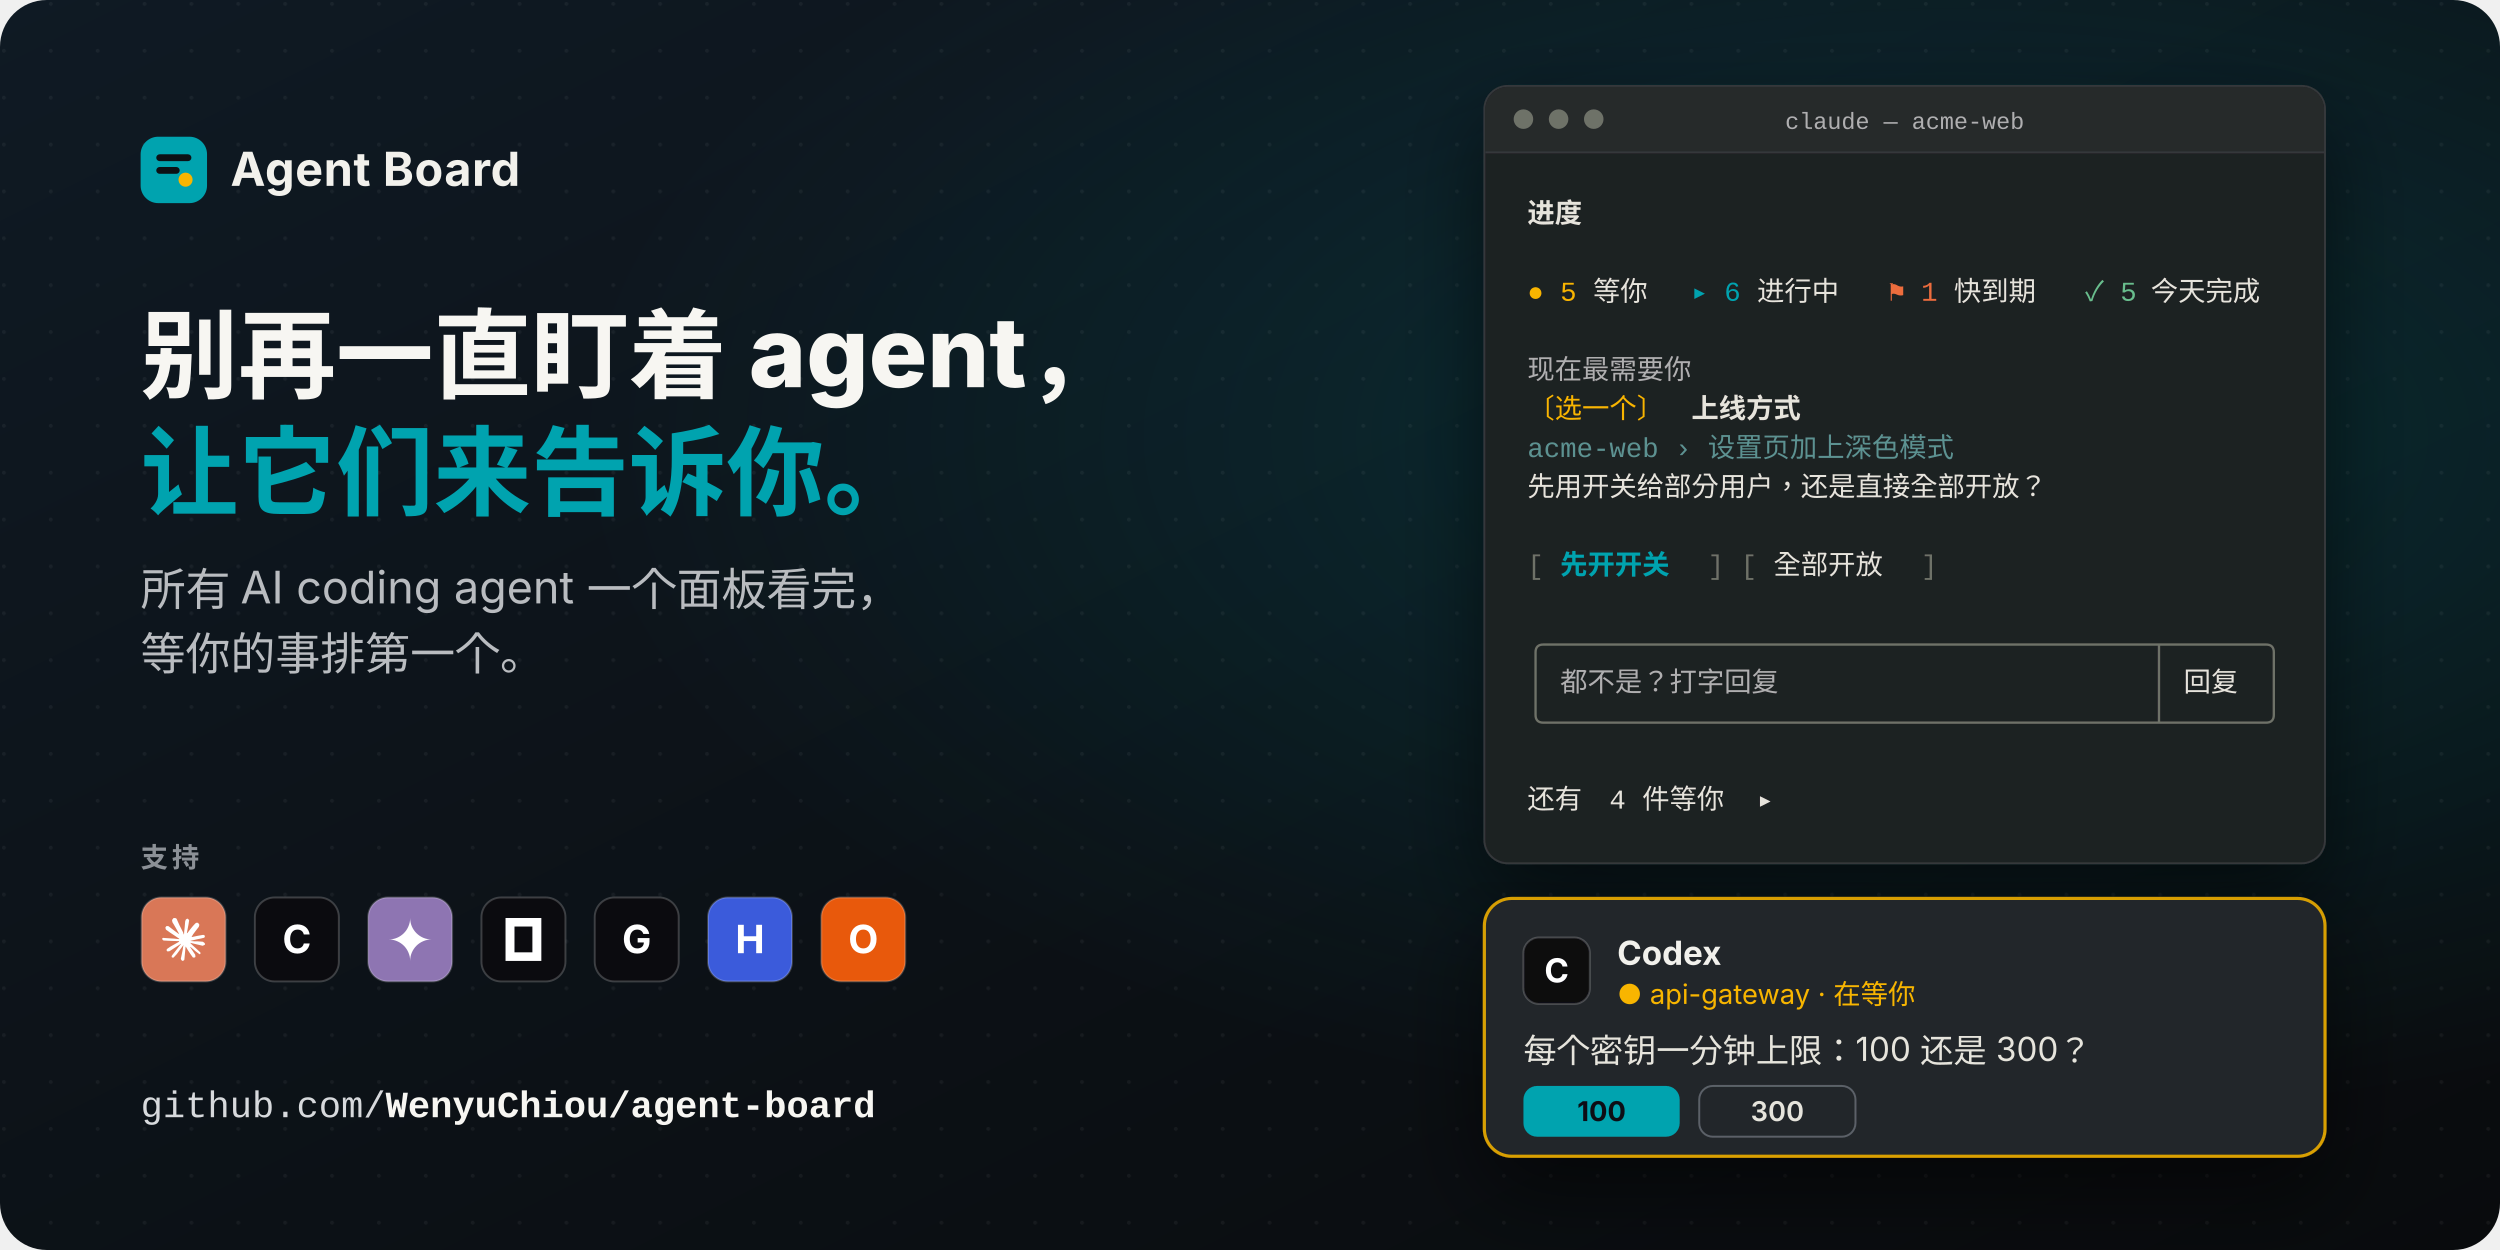
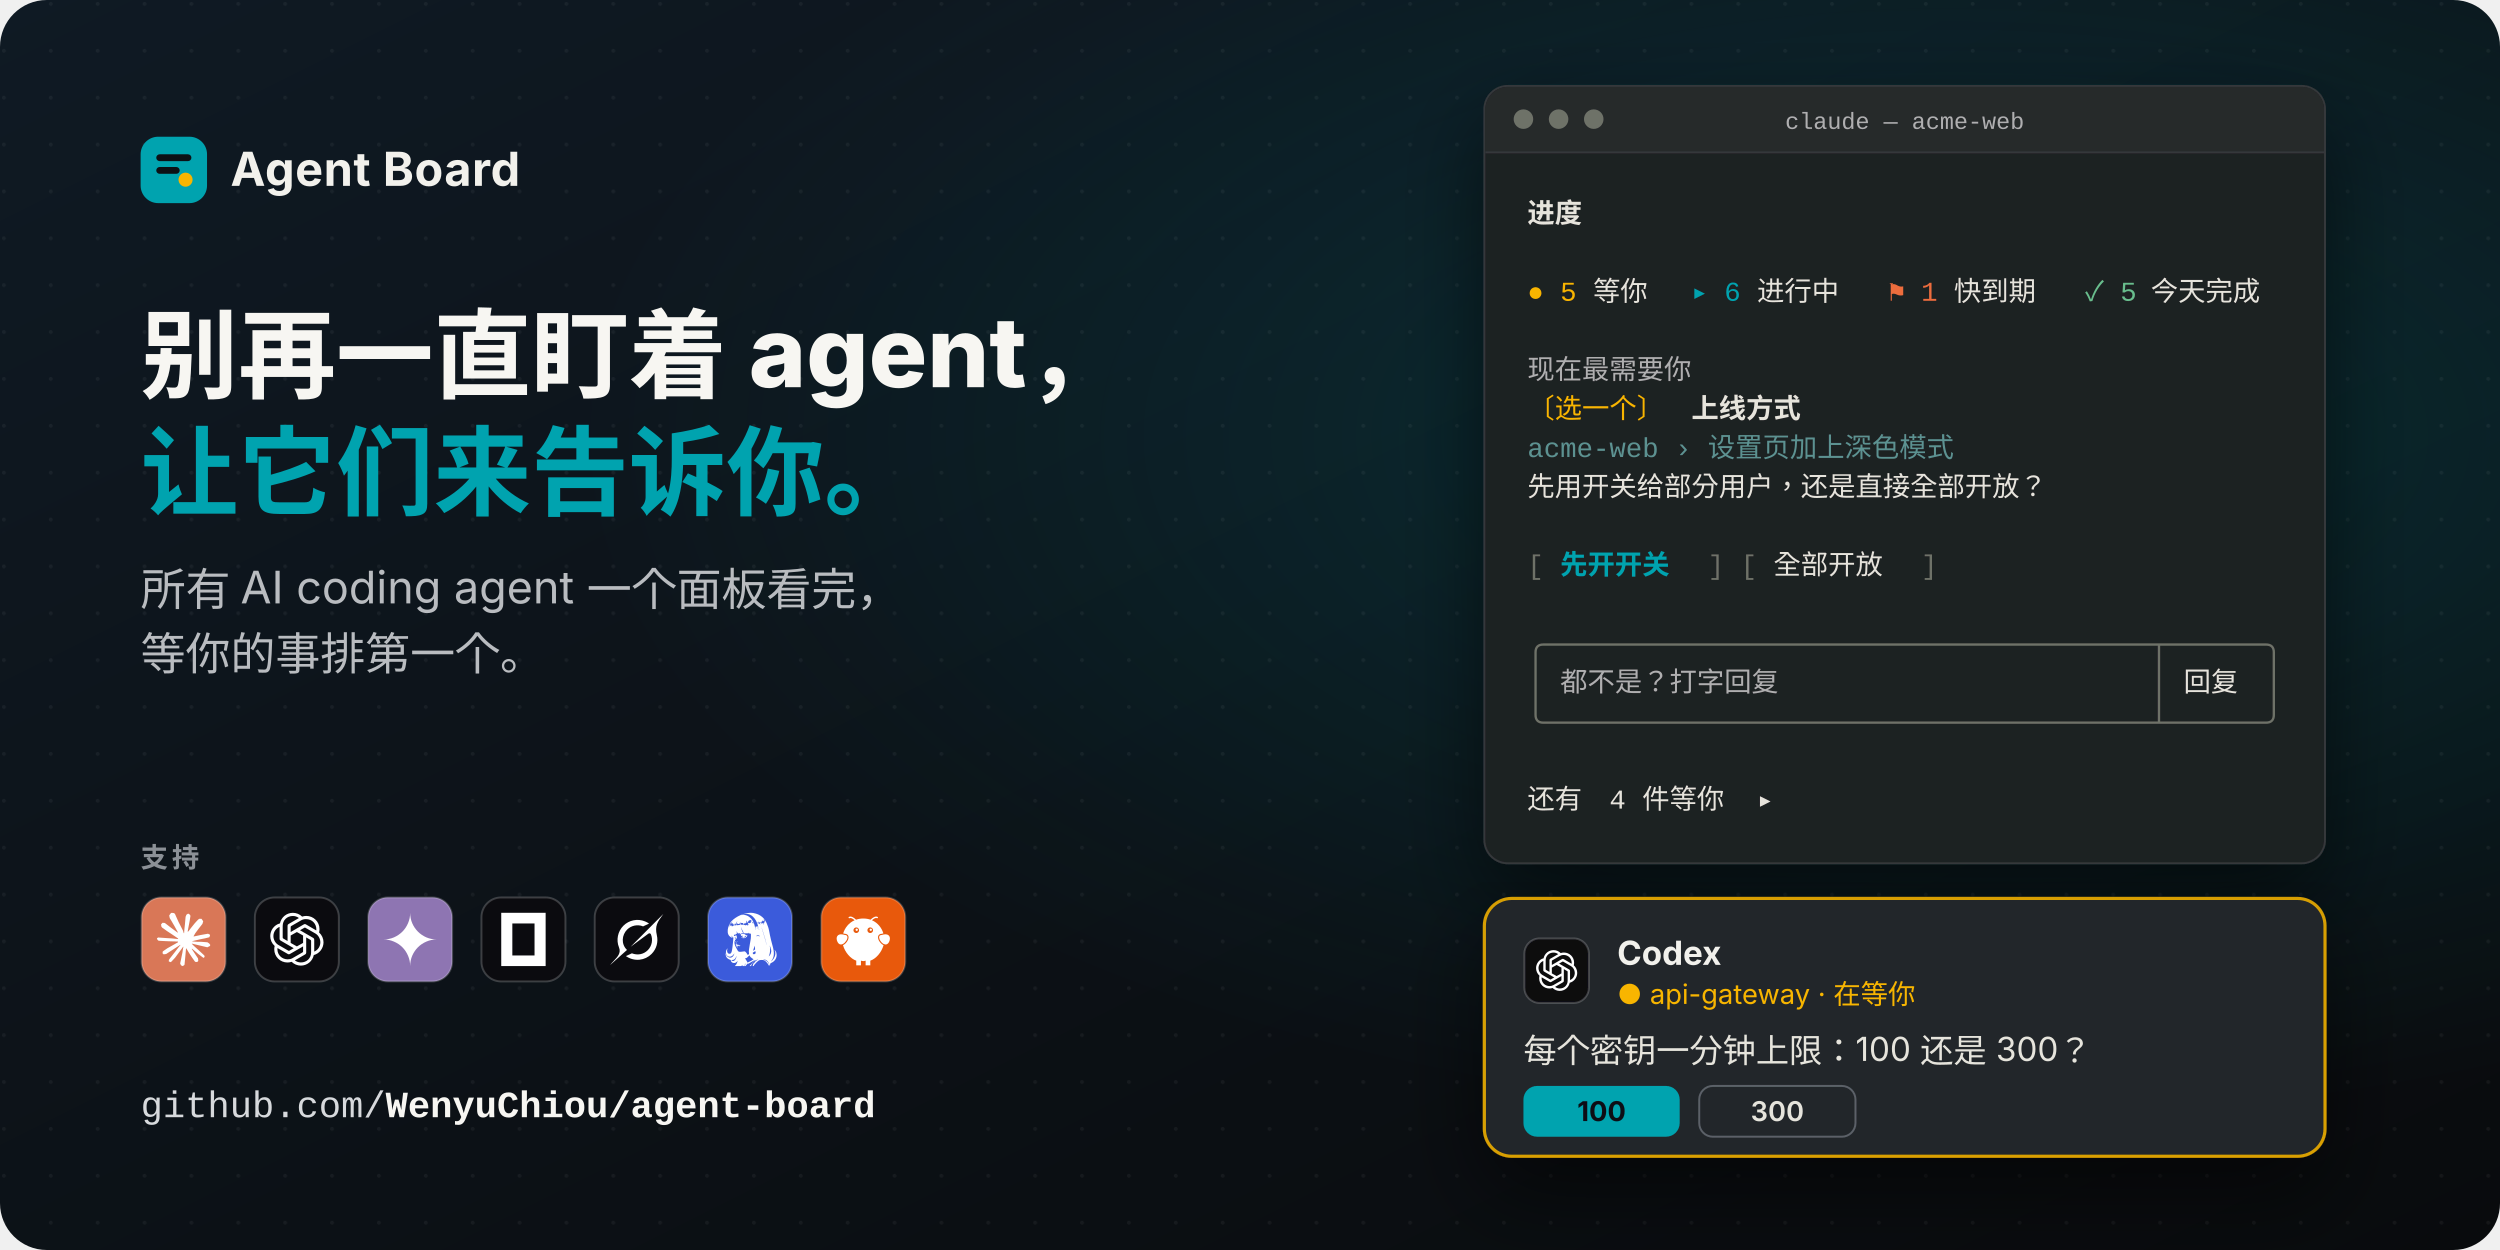
<svg xmlns="http://www.w3.org/2000/svg" width="1280" height="640" viewBox="0 0 1280 640" role="img" aria-label="Agent Board: 别再一直盯着 agent， 让它们来告诉你。">
  <defs>
    <linearGradient id="sky" x1="0" y1="0" x2="1" y2="1">
      <stop offset="0" stop-color="#0f1a24" />
      <stop offset="0.55" stop-color="#0c1116" />
      <stop offset="1" stop-color="#090b0d" />
    </linearGradient>
    <radialGradient id="glow" cx="0.78" cy="0.35" r="0.55">
      <stop offset="0" stop-color="#00A3AF" stop-opacity="0.2" />
      <stop offset="1" stop-color="#00A3AF" stop-opacity="0" />
    </radialGradient>
    <pattern id="dots" width="24" height="24" patternUnits="userSpaceOnUse">
      <circle cx="2" cy="2" r="1" fill="#fff" fill-opacity="0.05" />
    </pattern>
    <filter id="lift" x="-20%" y="-20%" width="140%" height="160%">
      <feDropShadow dx="0" dy="18" stdDeviation="22" flood-color="#000" flood-opacity="0.55" />
    </filter>
    <clipPath id="edge">
      <rect width="1280" height="640" rx="24" />
    </clipPath>
  </defs>
  <g clip-path="url(#edge)" font-family="-apple-system, BlinkMacSystemFont, 'Segoe UI', 'Noto Sans TC', 'Noto Sans SC', 'PingFang TC', 'Microsoft JhengHei', 'Microsoft YaHei', sans-serif">
    <rect width="1280" height="640" fill="url(#sky)" />
    <rect width="1280" height="640" fill="url(#glow)" />
    <rect width="1280" height="640" fill="url(#dots)" />
    <g transform="translate(72 70) scale(1)">
      <rect width="34" height="34" rx="9" fill="#00A3AF" />
      <rect x="8" y="9" width="18" height="3.5" rx="1.75" fill="#0c1116" />
      <rect x="8" y="15.5" width="12" height="3.5" rx="1.75" fill="#0c1116" />
      <circle cx="23" cy="22" r="3.6" fill="#F8B500" />
    </g>
    <text x="118" y="95.16" font-family="-apple-system, BlinkMacSystemFont, 'Segoe UI', 'Noto Sans TC', 'Noto Sans SC', 'PingFang TC', 'Microsoft JhengHei', 'Microsoft YaHei', sans-serif" font-size="24" font-weight="700" fill="#f2f1ec" letter-spacing="0.3">Agent Board</text>
    <text x="72" y="200" font-size="50" font-weight="800" fill="#f7f6f2">别再一直盯着 agent，</text>
    <text x="72" y="260" font-size="50" font-weight="800" fill="#00A3AF">让它们来告诉你。</text>
    <text x="72" y="310" font-size="23" fill="#b9bcc0">所有 AI coding agent 一个面板看完，</text>
    <text x="72" y="343" font-size="23" fill="#b9bcc0">等你的事排第一个。</text>
    <text x="72" y="444" font-size="14" font-weight="700" letter-spacing="2" fill="#8b9096">支持</text>
    <rect x="72.5" y="459.5" width="43" height="43" rx="10.12" fill="#D97757" stroke="#fff" stroke-opacity="0.2" />
-     <path transform="translate(83 470) scale(0.9166667)" fill="#fff" d="m4.714 15.956 4.717-2.647.079-.231-.079-.128h-.231l-.789-.049-2.696-.073-2.337-.097-2.265-.121-.571-.121-.534-.704.055-.352.48-.322.686.061 1.518.103 2.277.158 1.651.097 2.447.255h.389l.055-.158-.134-.097-.103-.097L6.973 9.836l-2.55-1.688-1.336-.971-.723-.492-.364-.461-.158-1.008.656-.723.88.061.225.061.892.686 1.906 1.475 2.489 1.834.364.303.146-.103.018-.073-.164-.273-1.354-2.447-1.445-2.489-.643-1.032-.17-.619c-.061-.255-.103-.467-.103-.729L6.287.134 6.7 0l.996.134.419.364.619 1.415 1.002 2.228 1.554 3.03.455.898.243.832.091.255h.158v-.146l.128-1.706.237-2.095.231-2.696.079-.759.376-.911.747-.492.583.279.48.686-.067.443-.285 1.852-.559 2.902-.364 1.943h.212l.243-.243.984-1.305 1.651-2.064.729-.82.85-.905.546-.431h1.032l.759 1.129-.34 1.166-1.062 1.348-.88 1.141-1.263 1.7-.789 1.36.073.109.188-.018 2.853-.607 1.542-.279 1.84-.316.832.389.091.395-.328.807-1.967.486-2.307.461-3.436.814-.043.03.049.061 1.548.146.662.036h1.621l3.018.225.789.522.474.638-.079.486-1.214.619-1.639-.389-3.825-.911-1.311-.328h-.182v.109l1.093 1.069 2.003 1.809 2.507 2.331.128.577-.322.455-.34-.049-2.204-1.657-.85-.747-1.925-1.621h-.128v.17l.443.65 2.344 3.521.121 1.081-.17.352-.607.212-.668-.121-1.372-1.925L14.38 17.959l-1.141-1.943-.14.079-.674 7.255-.316.37-.729.279-.607-.461-.322-.747.322-1.475.389-1.925.316-1.53.285-1.9.17-.631-.012-.043-.14.018-1.433 1.967-2.18 2.945-1.724 1.846-.413.164-.716-.37.067-.662.401-.589 2.386-3.036 1.439-1.882.929-1.087-.006-.158h-.055l-6.338 4.116-1.129.146-.486-.455.061-.747.231-.243 1.906-1.311Z" />
+     <g transform="translate(80.36 467.36) scale(1.1367)" fill="#fff">
+       <path d="m4.714 15.956 4.717-2.647.079-.231-.079-.128h-.231l-.789-.049-2.696-.073-2.337-.097-2.265-.121-.571-.121-.534-.704.055-.352.48-.322.686.061 1.518.103 2.277.158 1.651.097 2.447.255h.389l.055-.158-.134-.097-.103-.097L6.973 9.836l-2.55-1.688-1.336-.971-.723-.492-.364-.461-.158-1.008.656-.723.88.061.225.061.892.686 1.906 1.475 2.489 1.834.364.303.146-.103.018-.073-.164-.273-1.354-2.447-1.445-2.489-.643-1.032-.17-.619c-.061-.255-.103-.467-.103-.729L6.287.134 6.7 0l.996.134.419.364.619 1.415 1.002 2.228 1.554 3.03.455.898.243.832.091.255h.158v-.146l.128-1.706.237-2.095.231-2.696.079-.759.376-.911.747-.492.583.279.48.686-.067.443-.285 1.852-.559 2.902-.364 1.943h.212l.243-.243.984-1.305 1.651-2.064.729-.82.85-.905.546-.431h1.032l.759 1.129-.34 1.166-1.062 1.348-.88 1.141-1.263 1.7-.789 1.36.073.109.188-.018 2.853-.607 1.542-.279 1.84-.316.832.389.091.395-.328.807-1.967.486-2.307.461-3.436.814-.043.03.049.061 1.548.146.662.036h1.621l3.018.225.789.522.474.638-.079.486-1.214.619-1.639-.389-3.825-.911-1.311-.328h-.182v.109l1.093 1.069 2.003 1.809 2.507 2.331.128.577-.322.455-.34-.049-2.204-1.657-.85-.747-1.925-1.621h-.128v.17l.443.65 2.344 3.521.121 1.081-.17.352-.607.212-.668-.121-1.372-1.925L14.38 17.959l-1.141-1.943-.14.079-.674 7.255-.316.37-.729.279-.607-.461-.322-.747.322-1.475.389-1.925.316-1.53.285-1.9.17-.631-.012-.043-.14.018-1.433 1.967-2.18 2.945-1.724 1.846-.413.164-.716-.37.067-.662.401-.589 2.386-3.036 1.439-1.882.929-1.087-.006-.158h-.055l-6.338 4.116-1.129.146-.486-.455.061-.747.231-.243 1.906-1.311Z" />
+     </g>
    <rect x="130.5" y="459.5" width="43" height="43" rx="10.12" fill="#0B0B0F" stroke="#fff" stroke-opacity="0.2" />
-     <text x="152" y="488.04" text-anchor="middle" font-family="-apple-system, BlinkMacSystemFont, 'Segoe UI', 'Noto Sans TC', 'Noto Sans SC', 'PingFang TC', 'Microsoft JhengHei', 'Microsoft YaHei', sans-serif" font-size="20" font-weight="700" fill="#fff">C</text>
+     <g transform="translate(138.36 467.36) scale(1.1367)" fill="#fff" fill-rule="evenodd">
+       <path d="M9.205 8.658v-2.26c0-.19.072-.333.238-.428l4.543-2.616c.619-.357 1.356-.523 2.117-.523 2.854 0 4.662 2.212 4.662 4.566 0 .167 0 .357-.024.547l-4.71-2.759a.797.797 0 00-.856 0l-5.97 3.473zm10.609 8.8V12.06c0-.333-.143-.57-.429-.737l-5.97-3.473 1.95-1.118a.433.433 0 01.476 0l4.543 2.617c1.309.76 2.189 2.378 2.189 3.948 0 1.808-1.07 3.473-2.76 4.163zM7.802 12.703l-1.95-1.142c-.167-.095-.239-.238-.239-.428V5.899c0-2.545 1.95-4.472 4.591-4.472 1 0 1.927.333 2.712.928L8.23 5.067c-.285.166-.428.404-.428.737v6.898zM12 15.128l-2.795-1.57v-3.33L12 8.658l2.795 1.57v3.33L12 15.128zm1.796 7.23c-1 0-1.927-.332-2.712-.927l4.686-2.712c.285-.166.428-.404.428-.737v-6.898l1.974 1.142c.167.095.238.238.238.428v5.233c0 2.545-1.974 4.472-4.614 4.472zm-5.637-5.303l-4.544-2.617c-1.308-.761-2.188-2.378-2.188-3.948A4.482 4.482 0 014.21 6.327v5.423c0 .333.143.571.428.738l5.947 3.449-1.95 1.118a.432.432 0 01-.476 0zm-.262 3.9c-2.688 0-4.662-2.021-4.662-4.519 0-.19.024-.38.047-.57l4.686 2.71c.286.167.571.167.856 0l5.97-3.448v2.26c0 .19-.07.333-.237.428l-4.543 2.616c-.619.357-1.356.523-2.117.523zm5.899 2.83a5.947 5.947 0 005.827-4.756C22.287 18.339 24 15.84 24 13.296c0-1.665-.713-3.282-1.998-4.448.119-.5.19-.999.19-1.498 0-3.401-2.759-5.947-5.946-5.947-.642 0-1.26.095-1.88.31A5.962 5.962 0 0010.205 0a5.947 5.947 0 00-5.827 4.757C1.713 5.447 0 7.945 0 10.49c0 1.666.713 3.283 1.998 4.448-.119.5-.19 1-.19 1.499 0 3.401 2.759 5.946 5.946 5.946.642 0 1.26-.095 1.88-.309a5.96 5.96 0 004.162 1.713z" />
+     </g>
    <rect x="188.5" y="459.5" width="43" height="43" rx="10.12" fill="#8E75B2" stroke="#fff" stroke-opacity="0.2" />
-     <path transform="translate(199 470) scale(0.9166667)" fill="#fff" d="M11.04 19.32Q12 21.51 12 24q0-2.49.93-4.68.96-2.19 2.58-3.81t3.81-2.55Q21.51 12 24 12q-2.49 0-4.68-.93a12.3 12.3 0 0 1-3.81-2.58 12.3 12.3 0 0 1-2.58-3.81Q12 2.49 12 0q0 2.49-.96 4.68-.93 2.19-2.55 3.81a12.3 12.3 0 0 1-3.81 2.58Q2.49 12 0 12q2.49 0 4.68.96 2.19.93 3.81 2.55t2.55 3.81" />
+     <g transform="translate(196.36 467.36) scale(1.1367)" fill="#fff">
+       <path d="M11.04 19.32Q12 21.51 12 24q0-2.49.93-4.68.96-2.19 2.58-3.81t3.81-2.55Q21.51 12 24 12q-2.49 0-4.68-.93a12.3 12.3 0 0 1-3.81-2.58 12.3 12.3 0 0 1-2.58-3.81Q12 2.49 12 0q0 2.49-.96 4.68-.93 2.19-2.55 3.81a12.3 12.3 0 0 1-3.81 2.58Q2.49 12 0 12q2.49 0 4.68.96 2.19.93 3.81 2.55t2.55 3.81" />
+     </g>
    <rect x="246.5" y="459.5" width="43" height="43" rx="10.12" fill="#0B0B0F" stroke="#fff" stroke-opacity="0.2" />
-     <path transform="translate(257 470) scale(0.9166667)" fill="#fff" d="M22 24H2V0h20zM17 4.8H7v14.4h10z" />
+     <g transform="translate(254.36 467.36) scale(1.1367)" fill="#fff">
+       <path d="M22 24H2V0h20zM17 4.8H7v14.4h10z" />
+     </g>
    <rect x="304.5" y="459.5" width="43" height="43" rx="10.12" fill="#0B0B0F" stroke="#fff" stroke-opacity="0.2" />
-     <text x="326" y="488.04" text-anchor="middle" font-family="-apple-system, BlinkMacSystemFont, 'Segoe UI', 'Noto Sans TC', 'Noto Sans SC', 'PingFang TC', 'Microsoft JhengHei', 'Microsoft YaHei', sans-serif" font-size="20" font-weight="700" fill="#fff">G</text>
+     <g transform="translate(312.36 467.36) scale(1.1367)" fill="#fff" fill-rule="evenodd">
+       <path d="M9.27 15.29l7.978-5.897c.391-.29.95-.177 1.137.272.98 2.369.542 5.215-1.41 7.169-1.951 1.954-4.667 2.382-7.149 1.406l-2.711 1.257c3.889 2.661 8.611 2.003 11.562-.953 2.341-2.344 3.066-5.539 2.388-8.42l.006.007c-.983-4.232.242-5.924 2.75-9.383.06-.082.12-.164.179-.248l-3.301 3.305v-.01L9.267 15.292M7.623 16.723c-2.792-2.67-2.31-6.801.071-9.184 1.761-1.763 4.647-2.483 7.166-1.425l2.705-1.25a7.808 7.808 0 00-1.829-1A8.975 8.975 0 005.984 5.83c-2.533 2.536-3.33 6.436-1.962 9.764 1.022 2.487-.653 4.246-2.34 6.022-.599.63-1.199 1.259-1.682 1.925l7.62-6.815" />
+     </g>
    <rect x="362.5" y="459.5" width="43" height="43" rx="10.12" fill="#3B5BDB" stroke="#fff" stroke-opacity="0.2" />
-     <text x="384" y="488.04" text-anchor="middle" font-family="-apple-system, BlinkMacSystemFont, 'Segoe UI', 'Noto Sans TC', 'Noto Sans SC', 'PingFang TC', 'Microsoft JhengHei', 'Microsoft YaHei', sans-serif" font-size="20" font-weight="700" fill="#fff">H</text>
+     <g transform="translate(370.36 467.36) scale(1.1367)" fill="#fff" fill-rule="evenodd">
+       <path d="M5.938 12.835c.127-.039.285.02.373.143.028.038.036.092.046.14.003.014-.02.033-.04.05-.124-.098-.24-.194-.354-.291-.011-.01-.016-.027-.025-.042zM8.396 9.412c.195-.032.39-.06.588-.05a.54.54 0 01.148.026c.202.071.402.147.601.224.028.01.05.036.075.055l-.013.027a9.203 9.203 0 01-.26-.089c-.115-.038-.213-.077-.315-.098-.25-.05-.25-.046-.292-.014l.574.144c.275.139.55.276.823.417.042.022.09.057.107.098.026.06.063.076.117.072.066-.006.132-.017.213-.027l-.04.086c.051.08.142.02.216.064-.074.13-.247.09-.334.199l.061.074-.12.087c0 .106-.038.168-.306.243l.026.085-.196.042.07.124h-.25l-.007.137c-.081-.01-.161-.018-.244-.027l-.053.123c-.027-.008-.052-.011-.073-.023-.067-.038-.128-.056-.195.006-.019.017-.063.014-.093.008-.026-.006-.05-.029-.07-.042-.11.095-.11.095-.208.003-.057.046-.12.074-.186.011-.063.027-.123-.02-.178-.014-.07.007-.097-.035-.133-.07l-.13.033c-.013-.236-.194-.19-.34-.203.005-.072.05-.092.095-.094a.474.474 0 01.159.022c.164.05.32.12.496.138.203.021.405.029.601-.015.265-.059.52-.149.707-.365.049-.056.083-.127.117-.195.019-.038.02-.084-.02-.116a1.397 1.397 0 00-.382-.217c.024.12-.031.182-.115.221 0 .014-.004.025 0 .03.08.115.084.16-.007.267a1.39 1.39 0 01-.218.211.477.477 0 01-.641-.05 1.36 1.36 0 01-.133-.152c-.078-.107-.076-.108-.033-.236-.165-.08-.128-.226-.104-.364.008-.05.028-.096.049-.163-.04.014-.067.017-.087.032a.897.897 0 00-.316.357c-.007.016-.01.034-.02.047-.012.015-.034.038-.045.035-.02-.006-.037-.027-.05-.045-.008-.012-.007-.032-.012-.057h-.126l.053-.172a14.82 14.82 0 00-.039-.049l.11-.284c-.06.026-.091.044-.124.051-.03.007-.064 0-.095 0 0-.031-.01-.07.004-.092.149-.22.305-.428.593-.476z" />
+       <path d="M8.06 10.788c-.003-.038-.004-.075.037-.062.016.006.034.048.028.067-.01.04-.038.032-.064-.005z" />
+       <path d="M11.981.009c.226-.012.453-.011.679 0 .247.01.495.024.74.062.401.064.798.157 1.19.273.463.138.92.299 1.356.511a7.31 7.31 0 012.948 2.642c.292.469.536.963.739 1.479.219.556.446 1.11.623 1.683.204.654.329 1.326.458 1.997.097.504.182 1.01.29 1.511.156.722.329 1.44.494 2.16.186.812.4 1.615.63 2.415.102.355.193.713.282 1.072.11.436.202.876.254 1.323.031.278.066.557.073.837a7.56 7.56 0 01-.017.88c-.037.413-.1.818-.226 1.212a5.017 5.017 0 01-.915 1.649l-.13.156.018.023c.043-.023.088-.041.127-.068.2-.138.373-.307.531-.49.4-.46.721-.973.975-1.529a3.59 3.59 0 00.325-1.72c-.024-.424-.097-.834-.3-1.213-.013-.027-.015-.06-.03-.121.05.035.082.048.101.072.107.13.22.258.315.398.33.494.46 1.052.486 1.64a3.75 3.75 0 01-.47 1.97c-.36.655-.887 1.14-1.526 1.506-.193.111-.394.21-.595.308-.157.078-.248.211-.318.365a.522.522 0 00-.033.406.359.359 0 01.013.139c-.005.077-.077.155-.14.162-.054.006-.125-.043-.15-.116a1.206 1.206 0 01-.06-.233c-.04-.314-.155-.6-.308-.87a3.906 3.906 0 00-.73-.91 2.129 2.129 0 00-.897-.524 4.093 4.093 0 00-.692-.131c-.075-.008-.15-.04-.22.01.18.06.363.11.538.18.434.173.82.43 1.18.728.308.255.58.543.794.884.098.155.186.315.227.496.027.123.042.25.067.375.013.062-.002.109-.053.144-.047.033-.122.034-.163-.01a.455.455 0 01-.08-.14c-.03-.073-.038-.159-.078-.225a7.314 7.314 0 00-1.423-1.664c-.16-.137-.329-.26-.537-.323-.376-.114-.753-.203-1.15-.154-.213.025-.427.032-.64.053a1.6 1.6 0 00-.736.278 5.14 5.14 0 00-.834.72c-.329.342-.642.699-.955 1.055-.136.155-.264.319-.314.531a5.227 5.227 0 00-.012.051.096.096 0 01-.09.076h-.31c-.046 0-.082-.048-.072-.094.023-.108.045-.216.07-.324.075-.325.19-.635.368-.917.024-.039.04-.088.104-.08l.01.049.027.077c.28-.435.571-.834.996-1.135.283-.204.584-.378.89-.55a.196.196 0 00-.098-.002c-.162.043-.325.084-.485.134-.402.124-.764.33-1.11.566-.147.1-.298.193-.414.333a7.314 7.314 0 00-1.07 1.767.845.845 0 00-.04.12.075.075 0 01-.072.056h-.494c-.04 0-.062-.051-.036-.082.123-.14.246-.282.377-.415.275-.281.58-.532.777-.884.027-.048.063-.09.095-.135.238-.333.54-.607.818-.902.082-.086.175-.16.26-.24.029-.027.053-.057.079-.085l-.018-.025-.135.041c-.034.017-.07.031-.102.05-.248.144-.494.292-.743.433-.408.23-.825.439-1.209.711-.281.2-.591.358-.889.533-.02.012-.044.015-.08.028-.015-.135.143-.201.108-.336-.033.014-.064.02-.085.038-.111.096-.227.19-.328.296-.148.157-.284.325-.425.488-.125.143-.25.286-.373.431A.153.153 0 019.89 24H8.762a.316.316 0 00.016-.042c.028-.09.085-.172.083-.28-.091-.018-.162.001-.212.077a4.45 4.45 0 00-.136.215c-.01.016-.024.03-.042.03h-.093c-.019 0-.029-.022-.017-.037.071-.088.14-.178.209-.268.001-.002-.006-.012-.012-.024-.014.004-.03.006-.045.013-.176.09-.352.181-.527.274a.363.363 0 01-.168.042H5.202c-.026 0-.039-.036-.019-.053.21-.178.402-.374.558-.605.335-.496.538-1.047.667-1.629.004-.02-.003-.043-.006-.091-.037.048-.059.072-.076.1a1.943 1.943 0 01-.334.415c-.28.258-.59.448-.983.464-.297.012-.588 0-.865-.127-.46-.21-.722-.57-.794-1.072-.025-.17-.017-.171-.182-.219A3.513 3.513 0 011.97 20.6a2.286 2.286 0 01-.808-1.13 3.569 3.569 0 01-.16-1.245c.002-.034.016-.067.024-.1.032.023.046.043.05.066.033.153.059.308.096.46.086.355.257.664.516.92.258.256.571.419.91.532.358.118.717.138 1.07-.016a1.89 1.89 0 00.621-.452c.328-.348.533-.76.648-1.223.009-.034.005-.071.007-.11-.015.006-.026.006-.03.011-.031.05-.064.1-.093.152-.284.502-.679.887-1.196 1.135-.351.17-.718.255-1.11.159a1.607 1.607 0 01-.971-.64 2.006 2.006 0 01-.368-.924 2.903 2.903 0 01.02-.886c.05-.439.466-1.17.742-1.271-.02.063-.035.112-.053.16-.043.116-.097.227-.13.345a1.901 1.901 0 00-.05.82c.033.212.09.416.204.6.147.236.346.407.62.465.11.023.225.014.338.018a.576.576 0 00.386-.131c.164-.128.282-.292.366-.481.168-.375.24-.777.309-1.179.05-.296.093-.594.133-.893.039-.281.071-.563.104-.845.026-.232.048-.464.074-.696.024-.228.052-.455.076-.683.024-.227.047-.455.069-.683.013-.14.022-.28.034-.42l.037-.417c.022-.25.041-.5.065-.748.008-.082-.02-.132-.09-.177a2.46 2.46 0 01-.492-.418c-.1-.109-.188-.228-.282-.342-.035-.042-.056-.097-.116-.118a2.084 2.084 0 00.275.597c.06.092.131.176.196.265.063.086.182.115.234.226-.028.003-.046.01-.06.006a4.74 4.74 0 01-.22-.057 2.71 2.71 0 01-1.287-.819c-.435-.487-.656-1.076-.71-1.723a5.206 5.206 0 01.014-1.06c.072-.602.22-1.186.45-1.745.155-.376.338-.741.526-1.102.205-.393.466-.75.765-1.076.512-.559 1.104-1.024 1.726-1.448.717-.49 1.478-.898 2.277-1.233C8.244.828 8.767.632 9.31.494c.655-.166 1.31-.33 1.982-.415.229-.03.458-.058.688-.07zm-1.847 22.82c-.07.06-.147.111-.207.18-.238.27-.464.549-.668.869l-.044.108a.177.177 0 00.093-.057c.174-.19.351-.378.519-.574.104-.122.195-.255.288-.386.024-.034.03-.08.046-.12l-.027-.02zm1.65-3.695a5.51 5.51 0 00-.653.593l-.37.386a.963.963 0 01-.377.25 1.372 1.372 0 01-.467.09c-.044 0-.087.006-.151.012.028.058.043.097.064.131.15.242.301.482.45.724.136.22.276.438.399.666.068.125.105.267.156.404.077.027.14-.018.202-.048.29-.135.579-.274.867-.412.213-.101.437-.186.636-.31.347-.215.68-.455 1.018-.685.015-.01.026-.028.042-.046-.023-.019-.038-.037-.056-.044-.287-.111-.527-.3-.77-.482a5.319 5.319 0 01-.506-.42 1.757 1.757 0 01-.41-.653c-.019-.049-.045-.095-.075-.156zm-5.847.264c-.06.096-.097.194-.132.293a3.38 3.38 0 01-.555 1.01c-.2.25-.455.412-.762.493-.23.06-.464.076-.7.07-.048-.002-.097.002-.158.005.016.04.021.066.035.085.1.145.23.246.4.295.157.046.316.034.498.023.181-.037.343-.115.485-.234.238-.199.402-.454.536-.732.175-.363.264-.751.342-1.144.01-.053.008-.11.011-.164zm14.945-4.586c.008.029.016.057.027.107.024.155.051.31.072.464.03.219.067.437.078.657.017.344.027.689-.014 1.033-.037.315-.063.633-.116.946a6.153 6.153 0 01-.46 1.518c-.008.018-.01.039-.02.082.047-.03.077-.042.098-.064.085-.083.17-.167.248-.255.271-.305.458-.66.596-1.043.18-.498.228-1.011.145-1.531-.103-.65-.33-1.263-.597-1.881a9.055 9.055 0 00-.024-.055l-.033.022zM5.797 8.29a.26.26 0 00.018.153c.124.251.25.501.379.75.025.049.066.09.03.163-.284.06-.578.119-.88.255.059.038.097.06.132.087.042.032.112.058.09.12-.01.033-.075.048-.117.072.017.01.043.021.067.036.166.102.33.207.447.368.138.192.229.404.188.644-.079.469-.306.85-.69 1.132-.054.04-.106.083-.161.122a.243.243 0 00-.103.245.77.77 0 00.055.195c.083.196.22.35.375.492.083.076.159.164.222.257a.37.37 0 01.025.377c-.023.05-.05.099-.076.148-.03.06-.028.111.022.162.041.042.08.089.112.138.038.058.078.079.147.05a.486.486 0 01.333-.006c.16.046.302.126.444.21.13.077.264.149.4.219.067.035.14.05.219.026.071-.022.124.01.145.076.02.064-.003.108-.074.139-.07.03-.137.063-.209.088-.1.035-.201.073-.314.077-.013-.107.11-.088.127-.159-.206-.126-.643-.145-.801-.034.063.112.035.21-.096.313-.13-.1-.025-.202.002-.3a.209.209 0 00-.249.17c-.015.101.067.216.178.224.108.007.218-.005.326-.012.06-.005.12-.027.199 0-.103.123-.248.127-.357.19.002.05.07.086.019.131-.053.048-.095-.001-.132-.03-.08-.063-.16-.126-.231-.197a.474.474 0 01-.157-.311.52.52 0 00-.043-.172c-.032-.074-.032-.137.033-.19-.018-.03-.028-.053-.045-.072a1.222 1.222 0 01-.196-.369c-.053-.137-.046-.264.048-.381.024-.03.05-.06.064-.095a.664.664 0 00.047-.168c.017-.165-.064-.287-.182-.387-.186-.156-.36-.322-.46-.551-.005-.011-.024-.017-.037-.026-.011.017-.024.027-.025.038-.019.185-.045.37-.052.557-.014.377.058.743.162 1.104.118.41.289.798.488 1.173.267.502.537 1.002.812 1.5.055.098.13.189.208.27.198.202.452.272.724.273.202 0 .404-.006.605-.026.295-.03.59-.073.884-.113.183-.025.365-.057.548-.08.21-.026.38.073.522.21.16.156.305.327.447.5.22.265.397.56.554.867.05.098.07.1.147.03.13-.121.26-.242.394-.36.067-.059.088-.12.067-.213a3.535 3.535 0 01-.085-.796c.002-.157.006-.314.018-.471.015-.224.03-.45.06-.672a59.114 59.114 0 01.362-2.298c.087-.493.182-.984.268-1.477.06-.347.118-.694.162-1.043.034-.273.055-.55.063-.825.011-.332.003-.665.002-.998 0-.077.004-.155-.01-.23-.028-.142-.01-.155-.162-.19a5.826 5.826 0 00-.607-.107c-.146-.018-.207-.053-.221-.19-.006-.049-.025-.098-.041-.146-.009-.025-.024-.048-.046-.09l-.025.264c-.009.096-.029.116-.127.115-.055 0-.11-.008-.164-.008-.476 0-.952-.008-1.426.032-.095.008-.173-.015-.226-.103-.04-.066-.088-.126-.134-.186-.063-.084-.086-.093-.182-.06-.195.068-.388.138-.582.21a2.71 2.71 0 00-.675.394.986.986 0 01-.323.168c-.033.01-.07.008-.127.013.02-.066.024-.114.047-.15.064-.105.135-.205.205-.306.023-.033.049-.063.073-.095l-.015-.023-.201.037c-.146.04-.296.07-.437.122-.148.053-.266.023-.386-.072a3.623 3.623 0 01-.733-.786l-.093-.132zm8.592 8.963l-.147.09c-.22.134-.44.266-.659.402-.093.058-.184.12-.27.188-.085.07-.124.161-.072.272.047.1.093.2.147.294.047.08.124.138.213.147.11.01.228.012.336-.012.217-.05.372-.205.528-.357a.291.291 0 00.087-.308c-.046-.18-.079-.365-.118-.547-.011-.052-.027-.103-.045-.169zm-.257-2.409c-.12.291-.205.597-.325.91-.151.433-.294.87-.435 1.323.036-.01.054-.01.067-.018.261-.16.522-.324.785-.484.054-.033.071-.078.065-.138-.012-.13-.024-.262-.034-.393l-.068-.886c-.008-.103-.02-.206-.029-.31-.009 0-.017-.002-.026-.004zm3.081-8.13l.099.285c.08.231.159.463.24.714l.58 1.952c.187.63.372 1.262.558 1.893.114.382.235.762.343 1.146.072.257.126.519.186.799.044.206.087.413.127.64.034.106.023.226.077.325l.025-.006-.068-.362c-.038-.206-.077-.412-.113-.638-.015-.07-.029-.141-.046-.211-.095-.396-.177-.796-.29-1.187-.196-.685-.413-1.364-.618-2.046-.165-.549-.322-1.1-.488-1.648-.069-.227-.15-.45-.226-.695l-.117-.336c-.037-.107-.075-.216-.115-.322-.04-.106-.084-.21-.127-.314a7.558 7.558 0 01-.027.01zM6.225 14.304c-.063-.001-.115.014-.134.083a.35.35 0 00.41.012 4.533 4.533 0 00-.276-.095zM5.23 11.98c-.026-.027-.057-.048-.075.002-.012.032-.007.07-.01.113.082-.037.082-.037.085-.115zm.062-1.189a.135.135 0 00-.088.056.197.197 0 00-.025.11c.005.152.01.306.026.457a.751.751 0 00.066.218c.061.136.157.167.288.101.055-.027.06-.054.025-.11a4.52 4.52 0 01-.129-.211c-.015-.068-.066-.131-.033-.207.04-.09-.076-.116-.074-.19V10.874c-.003-.038-.006-.087-.056-.083zm-.017-.968a.867.867 0 00-.467.127c-.076.045-.084.07-.05.158.034.087.07.173.115.254.064.117.09.125.21.077a.657.657 0 01.336-.053c.202.022.357.136.504.264l.092.077c.007-.006.014-.013.022-.018-.019-.105-.035-.226-.149-.264-.157-.053-.324-.075-.508-.117l-.24-.005c.24-.169.452-.044.687.009-.063-.115-.153-.147-.23-.193-.082-.05-.17-.092-.25-.144-.06-.037-.12-.08-.072-.172zm10.233.325c-.23-.01-.427.08-.608.211-.034.026-.06.065-.105.117.087.026.15.046.232.065.044-.015.088-.03.13-.046.306-.114.61-.115.904.031.126.063.237.04.366-.005-.02-.031-.03-.054-.045-.071a.986.986 0 00-.448-.273c-.14-.044-.284-.024-.426-.03zM7.99 6.483a.308.308 0 00.002.133c.08.321.156.643.242.962.104.387.27.75.456 1.103.02.037.061.08.098.087a.404.404 0 00.253-.051l-.472-.84c-.23-.448-.405-.92-.579-1.394zM10.397.497c-.2-.008-.405.004-.603.034-.236.035-.47.087-.7.152-.287.08-.569.18-.852.273-.04.013-.074.038-.11.058.028.014.05.018.07.014.287-.068.58-.085.873-.09.134-.002.269.009.402.025.19.024.382.048.57.09.456.104.874.3 1.265.556.464.306.888.66 1.257 1.078.205.232.395.475.56.739.17.274.315.561.449.856.273.601.456 1.232.6 1.876.04.173.07.348.1.524.017.104.065.167.17.19.122.028.2.105.22.251-.003.102-.06.174-.129.24a1.065 1.065 0 00-.268.358.164.164 0 00.083-.039c.08-.086.162-.172.235-.265a.56.56 0 00.13-.333c.009-.05.022-.1.024-.15.007-.124-.017-.15-.143-.168-.025-.004-.049-.014-.073-.015-.082-.007-.125-.063-.137-.131-.033-.198-.004-.355.247-.408.086-.018.174-.03.26-.042.158-.023.315-.053.473-.067.14-.012.19.033.226.167.008.029.018.057.021.087.019.179-.008.225-.141.288-.027.013-.055.024-.078.042a.148.148 0 00-.051.067c-.039.144.073.382.206.445l.673.32c.023.011.05.015.075.023l.018-.026c-.015-.008-.032-.013-.044-.024a2.27 2.27 0 00-.544-.32 4.898 4.898 0 00-.173-.075.203.203 0 01-.126-.191c-.003-.085.045-.154.128-.187l.059-.025c.099-.044.118-.076.112-.187a.384.384 0 00-.008-.063c-.067-.294-.123-.59-.205-.88a9.478 9.478 0 00-.826-2.036 7.465 7.465 0 00-1.39-1.805 4.536 4.536 0 00-1.177-.824 3.656 3.656 0 00-1.016-.328 6.155 6.155 0 00-.712-.074zm6.719 5.955c.01.014.018.028.038.034l-.022-.044-.016.01zM4.103 3.917a.062.062 0 01-.03.012.455.455 0 01-.04.039c-.01.01-.02.02-.045.04l-.363.354c-.088.085-.17.178-.266.253-.284.22-.425.53-.544.855a.132.132 0 00-.007.071c.013.055.033.108.052.168l.074.026c-.017.056-.03.105-.047.152-.058.164-.118.327-.175.491-.005.015.008.036.019.077.08-.175.158-.33.225-.489.228-.544.484-1.074.819-1.561.09-.133.182-.266.283-.401.004-.006.007-.013.022-.03.001-.016.003-.032.015-.04l.008-.017zm12.976 2.408a.023.023 0 01.009.019.073.073 0 00-.006.01.188.188 0 00.007.02l.018.022c.002-.007.007-.016.005-.021-.003-.01-.012-.018-.02-.038a1.331 1.331 0 01-.013-.012zM4.199 4.48c-.003.004-.008.008-.027.014-.005.013-.011.025-.031.047a2.085 2.085 0 01-.124.167c-.048.07-.116.055-.181.041-.134-.028-.228.016-.287.143-.089.187-.187.37-.273.56-.049.108-.11.216-.118.36.081.003.154.007.228.008h.228a2.563 2.563 0 01-.079.264c-.01.052-.022.103-.033.155l.02.004c.018-.046.037-.092.067-.153.066-.142.13-.285.2-.426.02-.04.034-.1.116-.092 0 .043.004.084 0 .124-.005.045-.017.09-.028.143.141.043.086.174.115.269.102-.022.104-.195.248-.144v.205l.017.002.439-1.059c-.13 0-.246-.02-.358.033-.024.011-.058-.001-.108-.004.075-.15.139-.278.211-.417a.128.128 0 01.025-.036c0-.015-.001-.03.008-.038l.006-.02c-.005.006-.01.011-.028.017-.004.012-.009.024-.026.045a.085.085 0 01-.032.033c-.123.157-.09.164-.258.106-.079-.027-.078-.028-.047-.144.028-.046.056-.093.098-.15 0-.016-.001-.032.007-.042L4.2 4.48zm2.073-.67c-.003.006-.007.011-.027.016-.094.125-.194.246-.28.377-.155.238-.301.481-.451.723-.14.224-.345.368-.575.481-.017.008-.04.006-.079.011.012-.059.016-.109.033-.153a6.076 6.076 0 01.229-.518l-.007-.02a.138.138 0 01-.035.025c-.028.05-.055.1-.093.164-.26.424-.443.817-.442.95.024.004.048.011.073.013.177.013.188.007.26-.165.03-.07.077-.12.147-.15l.175-.07c.044-.018.085-.057.146-.032.003.05-.01.11.014.145.042.062.044.125.047.193.002.049.017.098.026.147.029-.034.039-.065.05-.097.142-.39.277-.782.428-1.17.1-.256.22-.504.33-.756.013-.03.013-.067.03-.092V3.81zm3.987-.34c0 .045.01.084.021.123.042.16.094.318.124.48.024.133.023.27.028.406 0 .033-.019.067-.032.11-.094-.058-.047-.158-.106-.215h-.125c-.015.072-.01.152-.046.2-.066.085-.155.154-.236.227-.043.038-.078.018-.103-.025l-.046-.087c-.065.035-.117.069-.172.093-.116.051-.235.095-.35.147-.085.038-.09.053-.07.147.014.075.034.148.047.223.013.072.05.109.123.124.233.05.462.115.657.265.058-.102.058-.102.168-.151.03-.014.06-.03.092-.042.08-.03.115-.017.15.06.023.048.041.098.066.158.06-.14-.042-.267.017-.416.157.18.24.39.375.567a.235.235 0 00.022-.098c.002-.124 0-.247.002-.371 0-.034.013-.067.02-.1l.032-.003c.11.155.13.354.226.52a3.036 3.036 0 00-.01-.392c-.004-.045 0-.074.05-.088.08.036.116.14.215.158-.03-.275-.423-1.137-.798-1.635-.114-.127-.2-.28-.34-.386zm-2.667.696c-.019.034-.03.05-.037.067-.061.185-.125.37-.18.556-.031.105-.087.169-.195.19-.09.019-.178.052-.268.073-.038.009-.089.015-.118-.003-.024-.016-.025-.069-.036-.106-.064.076-.082.087-.17.047-.133-.062-.262-.135-.393-.201-.048-.025-.093-.063-.17-.03-.043.12-.091.25-.137.382-.099.28-.087.242.095.453.046.048.102.03.154.023.054-.009.106-.03.16-.036.13-.013.26-.08.367-.015.204-.064.387-.122.571-.178.05-.015.089.005.114.054.022.042.034.093.082.121.038-.056-.013-.128.063-.178l.14.241-.042-1.46zm.278.358c-.096-.01-.107.01-.11.108-.002.038-.003.078.002.115.03.2.099.386.174.57.002.006.012.01.022.015l.078-.05c.052.036.081.088.153.088.205-.002.41.014.616.012.099-.001.158.042.205.12.018.03.024.077.088.066l-.08-.394c-.05-.195-.085-.395-.172-.589-.057.057-.114.068-.18.046a.72.72 0 00-.135-.028c-.22-.028-.44-.059-.66-.08zm10.254-1.727c.089.163.155.316.139.491-.016.168.026.342-.044.516-.047-.033-.088-.082-.112-.075-.117.035-.164-.057-.227-.115a4.772 4.772 0 01-.286-.29l-.104-.113a4.856 4.856 0 01-.023.019c.035.046.07.093.11.156.04.064.084.127.122.193.034.058.065.118.031.205-.082-.01-.164-.019-.246-.032-.06-.01-.101 0-.124.07-.031.098-.037.096-.15.09.02.042.036.08.057.116.041.074.03.138-.03.196-.06.06-.118.122-.178.181a.175.175 0 01-.185.046c-.222-.061-.447-.113-.67-.174-.032-.009-.063-.04-.086-.068-.03-.04-.052-.087-.08-.13-.044-.07-.09-.138-.136-.207a.18.18 0 00-.014.105c.012.127.03.253.035.38.005.1-.024.12-.121.104-.104-.017-.206-.04-.31-.058-.064-.012-.131-.028-.202.03l.081.208c.09 0 .166-.01.237.002a.819.819 0 01.458.251c.078.083.154.168.241.26l.018-.005c-.004-.006-.008-.013-.01-.04.014-.056-.062-.118.018-.178.031.03.064.057.088.09.058.078.111.159.169.257l.089.141.024-.013a2093.819 2093.819 0 01-.427-.934c.055.007.083.007.108.016.193.07.385.142.577.216.074.028.147.06.219.094.062.028.112.018.157-.033.05-.056.102-.112.154-.167.05-.051.095-.046.132.014.016.025.026.053.04.08.071.138.143.277.217.433l.159.308.025-.011c-.044-.106-.07-.218-.138-.334-.057-.182-.168-.346-.206-.545.136.034.362.326.567.732l.057.074.018-.011a1.563 1.563 0 01-.052-.127c-.046-.145-.097-.29-.136-.436-.022-.083-.036-.173.022-.26l.109.058-.026-.207.027-.016c.022.02.05.036.065.06.073.108.143.22.215.33.01.016.029.029.043.043-.036-.217-.2-.38-.229-.626l.155.112c.014-.166.012-.319.042-.465.032-.158-.023-.297-.063-.445.024.004.036.006.055.025.092.124.183.249.277.371.02.027.05.047.069.087l.04.063.019-.015a.293.293 0 01-.053-.082 27.922 27.922 0 01-.332-.49c-.221-.311-.363-.467-.485-.521zm-6.57.327c-.003.161.092.275.069.415l-.368.087c.09.139.032.237-.052.331-.05.057-.092.122-.143.178-.037.04-.046.078-.018.126l.16.275c.029.048.072.066.128.064.076-.003.152 0 .228-.001.116-.003.216.022.275.137.006.014.02.024.044.052.004-.059-.003-.098.01-.13.016-.04.04-.099.072-.108.084-.023.173-.024.26-.03.013-.001.027.018.04.029l.071.065c.019-.11-.082-.198-.024-.31l.126.04c-.026-.123-.07-.245-.071-.366 0-.123.051-.243.115-.36.107.062.16.156.234.253.183.265.36.533.494.834.165-.078.27.068.407.088-.003-.106-.133-.441-.197-.492a.142.142 0 00-.102-.028c-.06.011-.119.039-.191.063-.025-.039-.056-.078-.077-.122a3.936 3.936 0 00-.473-.783c-.076-.094-.16-.182-.228-.26l-.391.285c-.049.035-.094.03-.132-.017l-.169-.207c-.025-.03-.053-.059-.097-.108z" />
+     </g>
    <rect x="420.5" y="459.5" width="43" height="43" rx="10.12" fill="#E8590C" stroke="#fff" stroke-opacity="0.2" />
-     <text x="442" y="488.04" text-anchor="middle" font-family="-apple-system, BlinkMacSystemFont, 'Segoe UI', 'Noto Sans TC', 'Noto Sans SC', 'PingFang TC', 'Microsoft JhengHei', 'Microsoft YaHei', sans-serif" font-size="20" font-weight="700" fill="#fff">O</text>
+     <g transform="translate(428.36 467.36) scale(1.1367)" fill="#fff" fill-rule="evenodd">
+       <path d="M9.046 7.104a.527.527 0 110 1.055.527.527 0 010-1.055z" />
+       <path d="M15.376 7.104a.528.528 0 110 1.056.528.528 0 010-1.056z" />
+       <path d="M16.877 1.912c.58-.27 1.14-.323 1.616-.037a.317.317 0 01-.326.542c-.227-.136-.547-.153-1.022.068-.352.165-.765.45-1.234.866 2.683 1.17 4.4 3.5 5.148 5.921a6.421 6.421 0 00-.704.184c-.578.016-1.174.204-1.502.735-.338.55-.268 1.276.072 2.069l.005.012.007.014c.523 1.045 1.318 1.91 2.2 2.284-.912 3.274-3.44 6.144-5.972 6.988v2.109h-2.11v-2.11c-1.043.417-2.086.01-2.11 0v2.11h-2.11v-2.11c-2.531-.843-5.061-3.713-5.973-6.987.882-.373 1.678-1.238 2.2-2.284l.007-.014.006-.012c.34-.793.41-1.518.071-2.069-.327-.531-.923-.719-1.503-.735a6.409 6.409 0 00-.704-.183c.749-2.421 2.466-4.751 5.149-5.922-.47-.416-.88-.701-1.234-.866-.474-.221-.794-.204-1.021-.068a.318.318 0 01-.435-.109.317.317 0 01.109-.433c.476-.286 1.036-.233 1.615.037.49.229 1.031.628 1.621 1.182A9.924 9.924 0 0112 2.568c1.199 0 2.284.19 3.256.526.59-.554 1.13-.953 1.62-1.182zM8.835 6.577a1.266 1.266 0 100 2.532 1.266 1.266 0 000-2.532zm6.33 0a1.267 1.267 0 100 2.533 1.267 1.267 0 000-2.533z" />
+       <path d="M.395 13.118c-.966-1.932-.163-3.863 2.41-3.365v-.001l.05.01c.084.018.17.038.26.06.033.009.067.017.1.027.084.022.168.048.255.076l.09.027c.528 0 .95.158 1.16.501.212.343.212.87-.105 1.61-.085.17-.178.333-.276.489l-.01.017a4.967 4.967 0 01-.62.791l-.019.02c-1.092 1.117-2.496 1.336-3.295-.262z" />
+       <path d="M21.193 9.753c2.574-.5 3.378 1.433 2.411 3.365-.58 1.159-1.476 1.361-2.342.96l-.011-.005a2.419 2.419 0 01-.114-.056l-.019-.01a2.751 2.751 0 01-.115-.067l-.023-.014c-.035-.022-.071-.044-.106-.068l-.05-.035c-.55-.388-1.062-1.007-1.44-1.76-.276-.647-.311-1.132-.174-1.472.176-.439.636-.639 1.23-.639.032-.011.066-.02.099-.03.08-.026.16-.05.238-.072l.117-.03a5.502 5.502 0 01.3-.067z" />
+     </g>
    <text x="72" y="572" font-family="ui-monospace, SFMono-Regular, Menlo, Consolas, 'Liberation Mono', 'Noto Sans Mono CJK TC', 'Noto Sans CJK TC', 'PingFang TC', 'Microsoft JhengHei', monospace" font-size="19" fill="#d7d9dc">github.com/<tspan fill="#f7f6f2" font-weight="700">WenyuChiou/agent-board</tspan>
    </text>
    <g filter="url(#lift)">
      <g transform="translate(760 44)">
        <rect width="430.4" height="398" rx="12" fill="#1e2022" stroke="#34373a" />
        <path d="M12 0.5h406.4a11.5 11.5 0 0 1 11.5 11.5v22h-429.4v-22a11.5 11.5 0 0 1 11.5-11.5z" fill="#26292b" />
        <line x1="0.5" y1="34" x2="429.9" y2="34" stroke="#34373a" />
        <g fill="#6E7268">
          <circle cx="20" cy="17" r="5" />
          <circle cx="38" cy="17" r="5" />
          <circle cx="56" cy="17" r="5" />
        </g>
        <text x="215.2" y="22" text-anchor="middle" font-family="ui-monospace, SFMono-Regular, Menlo, Consolas, 'Liberation Mono', 'Noto Sans Mono CJK TC', 'Noto Sans CJK TC', 'PingFang TC', 'Microsoft JhengHei', monospace" font-size="12" fill="#AFAFB0">claude  —  acme-web</text>
        <g font-family="ui-monospace, SFMono-Regular, Menlo, Consolas, 'Liberation Mono', 'Noto Sans Mono CJK TC', 'Noto Sans CJK TC', 'PingFang TC', 'Microsoft JhengHei', monospace" font-size="14" style="white-space:pre" xml:space="preserve">
          <path d="M26.2 296V290q0 -4 4 -4H30.4M30.4 286h310.8M341.2 286h8.4M345.4 286V296M349.6 286h50.4M400 286H400.2q4 0 4 4V296M26.2 296v20M345.4 296v20M404.2 296v20M26.2 316V322q0 4 4 4H30.4M30.4 326h310.8M341.2 326h8.4M345.4 326V316M349.6 326h50.4M400 326H400.2q4 0 4 -4V316" fill="none" stroke="#6E7268" stroke-width="1.2" stroke-linecap="butt" />
          <text x="22.0" y="70" textLength="33.6" lengthAdjust="spacingAndGlyphs" fill="#e6e4dc" font-weight="700">进度</text>
          <text x="22.0" y="110" textLength="25.2" lengthAdjust="spacingAndGlyphs" fill="#F8B500">● 5</text>
          <text x="55.6" y="110" textLength="33.6" lengthAdjust="spacingAndGlyphs" fill="#e6e4dc">等你</text>
          <text x="106.0" y="110" textLength="25.2" lengthAdjust="spacingAndGlyphs" fill="#00A3AF">▸ 6</text>
          <text x="139.6" y="110" textLength="50.4" lengthAdjust="spacingAndGlyphs" fill="#e6e4dc">进行中</text>
          <text x="206.8" y="110" textLength="25.2" lengthAdjust="spacingAndGlyphs" fill="#ED6D3D">⚑ 1</text>
          <text x="240.4" y="110" textLength="50.4" lengthAdjust="spacingAndGlyphs" fill="#e6e4dc">快到期</text>
          <text x="307.6" y="110" textLength="25.2" lengthAdjust="spacingAndGlyphs" fill="#68BE8D">✓ 5</text>
          <text x="341.2" y="110" textLength="67.2" lengthAdjust="spacingAndGlyphs" fill="#e6e4dc">今天完成</text>
          <text x="22.0" y="150" textLength="100.8" lengthAdjust="spacingAndGlyphs" fill="#AFAFB0">现在最需要你</text>
          <text x="22.0" y="170" textLength="84.0" lengthAdjust="spacingAndGlyphs" fill="#F8B500">〔选一个〕</text>
          <text x="106.0" y="170" textLength="67.2" lengthAdjust="spacingAndGlyphs" fill="#e6e4dc" font-weight="700">上线方式</text>
          <text x="22.0" y="190" textLength="84.0" lengthAdjust="spacingAndGlyphs" fill="#5C9291">acme-web ›</text>
          <text x="114.4" y="190" textLength="151.2" lengthAdjust="spacingAndGlyphs" fill="#5C9291">设置页加上深色模式</text>
          <text x="22.0" y="210" textLength="319.2" lengthAdjust="spacingAndGlyphs" fill="#e6e4dc">先用开关给部分用户，还是直接全部开放？</text>
          <text x="22.0" y="250" textLength="8.4" lengthAdjust="spacingAndGlyphs" fill="#6E7268">[</text>
          <text x="38.8" y="250" textLength="67.2" lengthAdjust="spacingAndGlyphs" fill="#00A3AF" font-weight="700">先开开关</text>
          <text x="114.4" y="250" textLength="8.4" lengthAdjust="spacingAndGlyphs" fill="#6E7268">]</text>
          <text x="131.2" y="250" textLength="8.4" lengthAdjust="spacingAndGlyphs" fill="#6E7268">[</text>
          <text x="148.0" y="250" textLength="67.2" lengthAdjust="spacingAndGlyphs" fill="#e6e4dc">全部开放</text>
          <text x="223.6" y="250" textLength="8.4" lengthAdjust="spacingAndGlyphs" fill="#6E7268">]</text>
          <text x="38.8" y="310" textLength="134.4" lengthAdjust="spacingAndGlyphs" fill="#AFAFB0">都不是？打字回复</text>
          <text x="358.0" y="310" textLength="33.6" lengthAdjust="spacingAndGlyphs" fill="#e6e4dc">回复</text>
          <text x="22.0" y="370" textLength="33.6" lengthAdjust="spacingAndGlyphs" fill="#e6e4dc">还有</text>
          <text x="64.0" y="370" textLength="8.4" lengthAdjust="spacingAndGlyphs" fill="#e6e4dc">4</text>
          <text x="80.8" y="370" textLength="50.4" lengthAdjust="spacingAndGlyphs" fill="#e6e4dc">件等你</text>
          <text x="139.6" y="370" textLength="8.4" lengthAdjust="spacingAndGlyphs" fill="#e6e4dc">▸</text>
        </g>
      </g>
    </g>
    <g filter="url(#lift)">
      <rect x="760" y="460" width="430.4" height="132" rx="14" fill="#23272b" stroke="#F8B500" stroke-opacity="0.85" stroke-width="1.6" />
-       <rect x="780" y="480" width="34" height="34" rx="8" fill="#0B0B0F" stroke="#fff" stroke-opacity="0.2" />
-       <text x="797" y="503" text-anchor="middle" font-size="17" font-weight="700" fill="#fff">C</text>
+       <rect x="780.5" y="480.5" width="33" height="33" rx="7.82" fill="#0B0B0F" stroke="#fff" stroke-opacity="0.2" />
+       <g transform="translate(786.46 486.46) scale(0.8783)" fill="#fff" fill-rule="evenodd">
+         <path d="M9.205 8.658v-2.26c0-.19.072-.333.238-.428l4.543-2.616c.619-.357 1.356-.523 2.117-.523 2.854 0 4.662 2.212 4.662 4.566 0 .167 0 .357-.024.547l-4.71-2.759a.797.797 0 00-.856 0l-5.97 3.473zm10.609 8.8V12.06c0-.333-.143-.57-.429-.737l-5.97-3.473 1.95-1.118a.433.433 0 01.476 0l4.543 2.617c1.309.76 2.189 2.378 2.189 3.948 0 1.808-1.07 3.473-2.76 4.163zM7.802 12.703l-1.95-1.142c-.167-.095-.239-.238-.239-.428V5.899c0-2.545 1.95-4.472 4.591-4.472 1 0 1.927.333 2.712.928L8.23 5.067c-.285.166-.428.404-.428.737v6.898zM12 15.128l-2.795-1.57v-3.33L12 8.658l2.795 1.57v3.33L12 15.128zm1.796 7.23c-1 0-1.927-.332-2.712-.927l4.686-2.712c.285-.166.428-.404.428-.737v-6.898l1.974 1.142c.167.095.238.238.238.428v5.233c0 2.545-1.974 4.472-4.614 4.472zm-5.637-5.303l-4.544-2.617c-1.308-.761-2.188-2.378-2.188-3.948A4.482 4.482 0 014.21 6.327v5.423c0 .333.143.571.428.738l5.947 3.449-1.95 1.118a.432.432 0 01-.476 0zm-.262 3.9c-2.688 0-4.662-2.021-4.662-4.519 0-.19.024-.38.047-.57l4.686 2.71c.286.167.571.167.856 0l5.97-3.448v2.26c0 .19-.07.333-.237.428l-4.543 2.616c-.619.357-1.356.523-2.117.523zm5.899 2.83a5.947 5.947 0 005.827-4.756C22.287 18.339 24 15.84 24 13.296c0-1.665-.713-3.282-1.998-4.448.119-.5.19-.999.19-1.498 0-3.401-2.759-5.947-5.946-5.947-.642 0-1.26.095-1.88.31A5.962 5.962 0 0010.205 0a5.947 5.947 0 00-5.827 4.757C1.713 5.447 0 7.945 0 10.49c0 1.666.713 3.283 1.998 4.448-.119.5-.19 1-.19 1.499 0 3.401 2.759 5.946 5.946 5.946.642 0 1.26-.095 1.88-.309a5.96 5.96 0 004.162 1.713z" />
+       </g>
      <text x="828" y="494" font-size="17" font-weight="700" fill="#f2f1ec">Codex</text>
      <text x="828" y="514" font-size="14" fill="#F8B500">● api-gateway · 在等你</text>
      <text x="780" y="544" font-size="17" fill="#e6e4dc">每个密钥一分钟上限：100 还是 300？</text>
      <rect x="780" y="556" width="80" height="26" rx="7" fill="#00A3AF" />
      <text x="820" y="574" text-anchor="middle" font-size="14" font-weight="700" fill="#0c1116">100</text>
      <rect x="870" y="556" width="80" height="26" rx="7" fill="none" stroke="#5b6168" />
      <text x="910" y="574" text-anchor="middle" font-size="14" font-weight="600" fill="#e6e4dc">300</text>
    </g>
  </g>
</svg>
